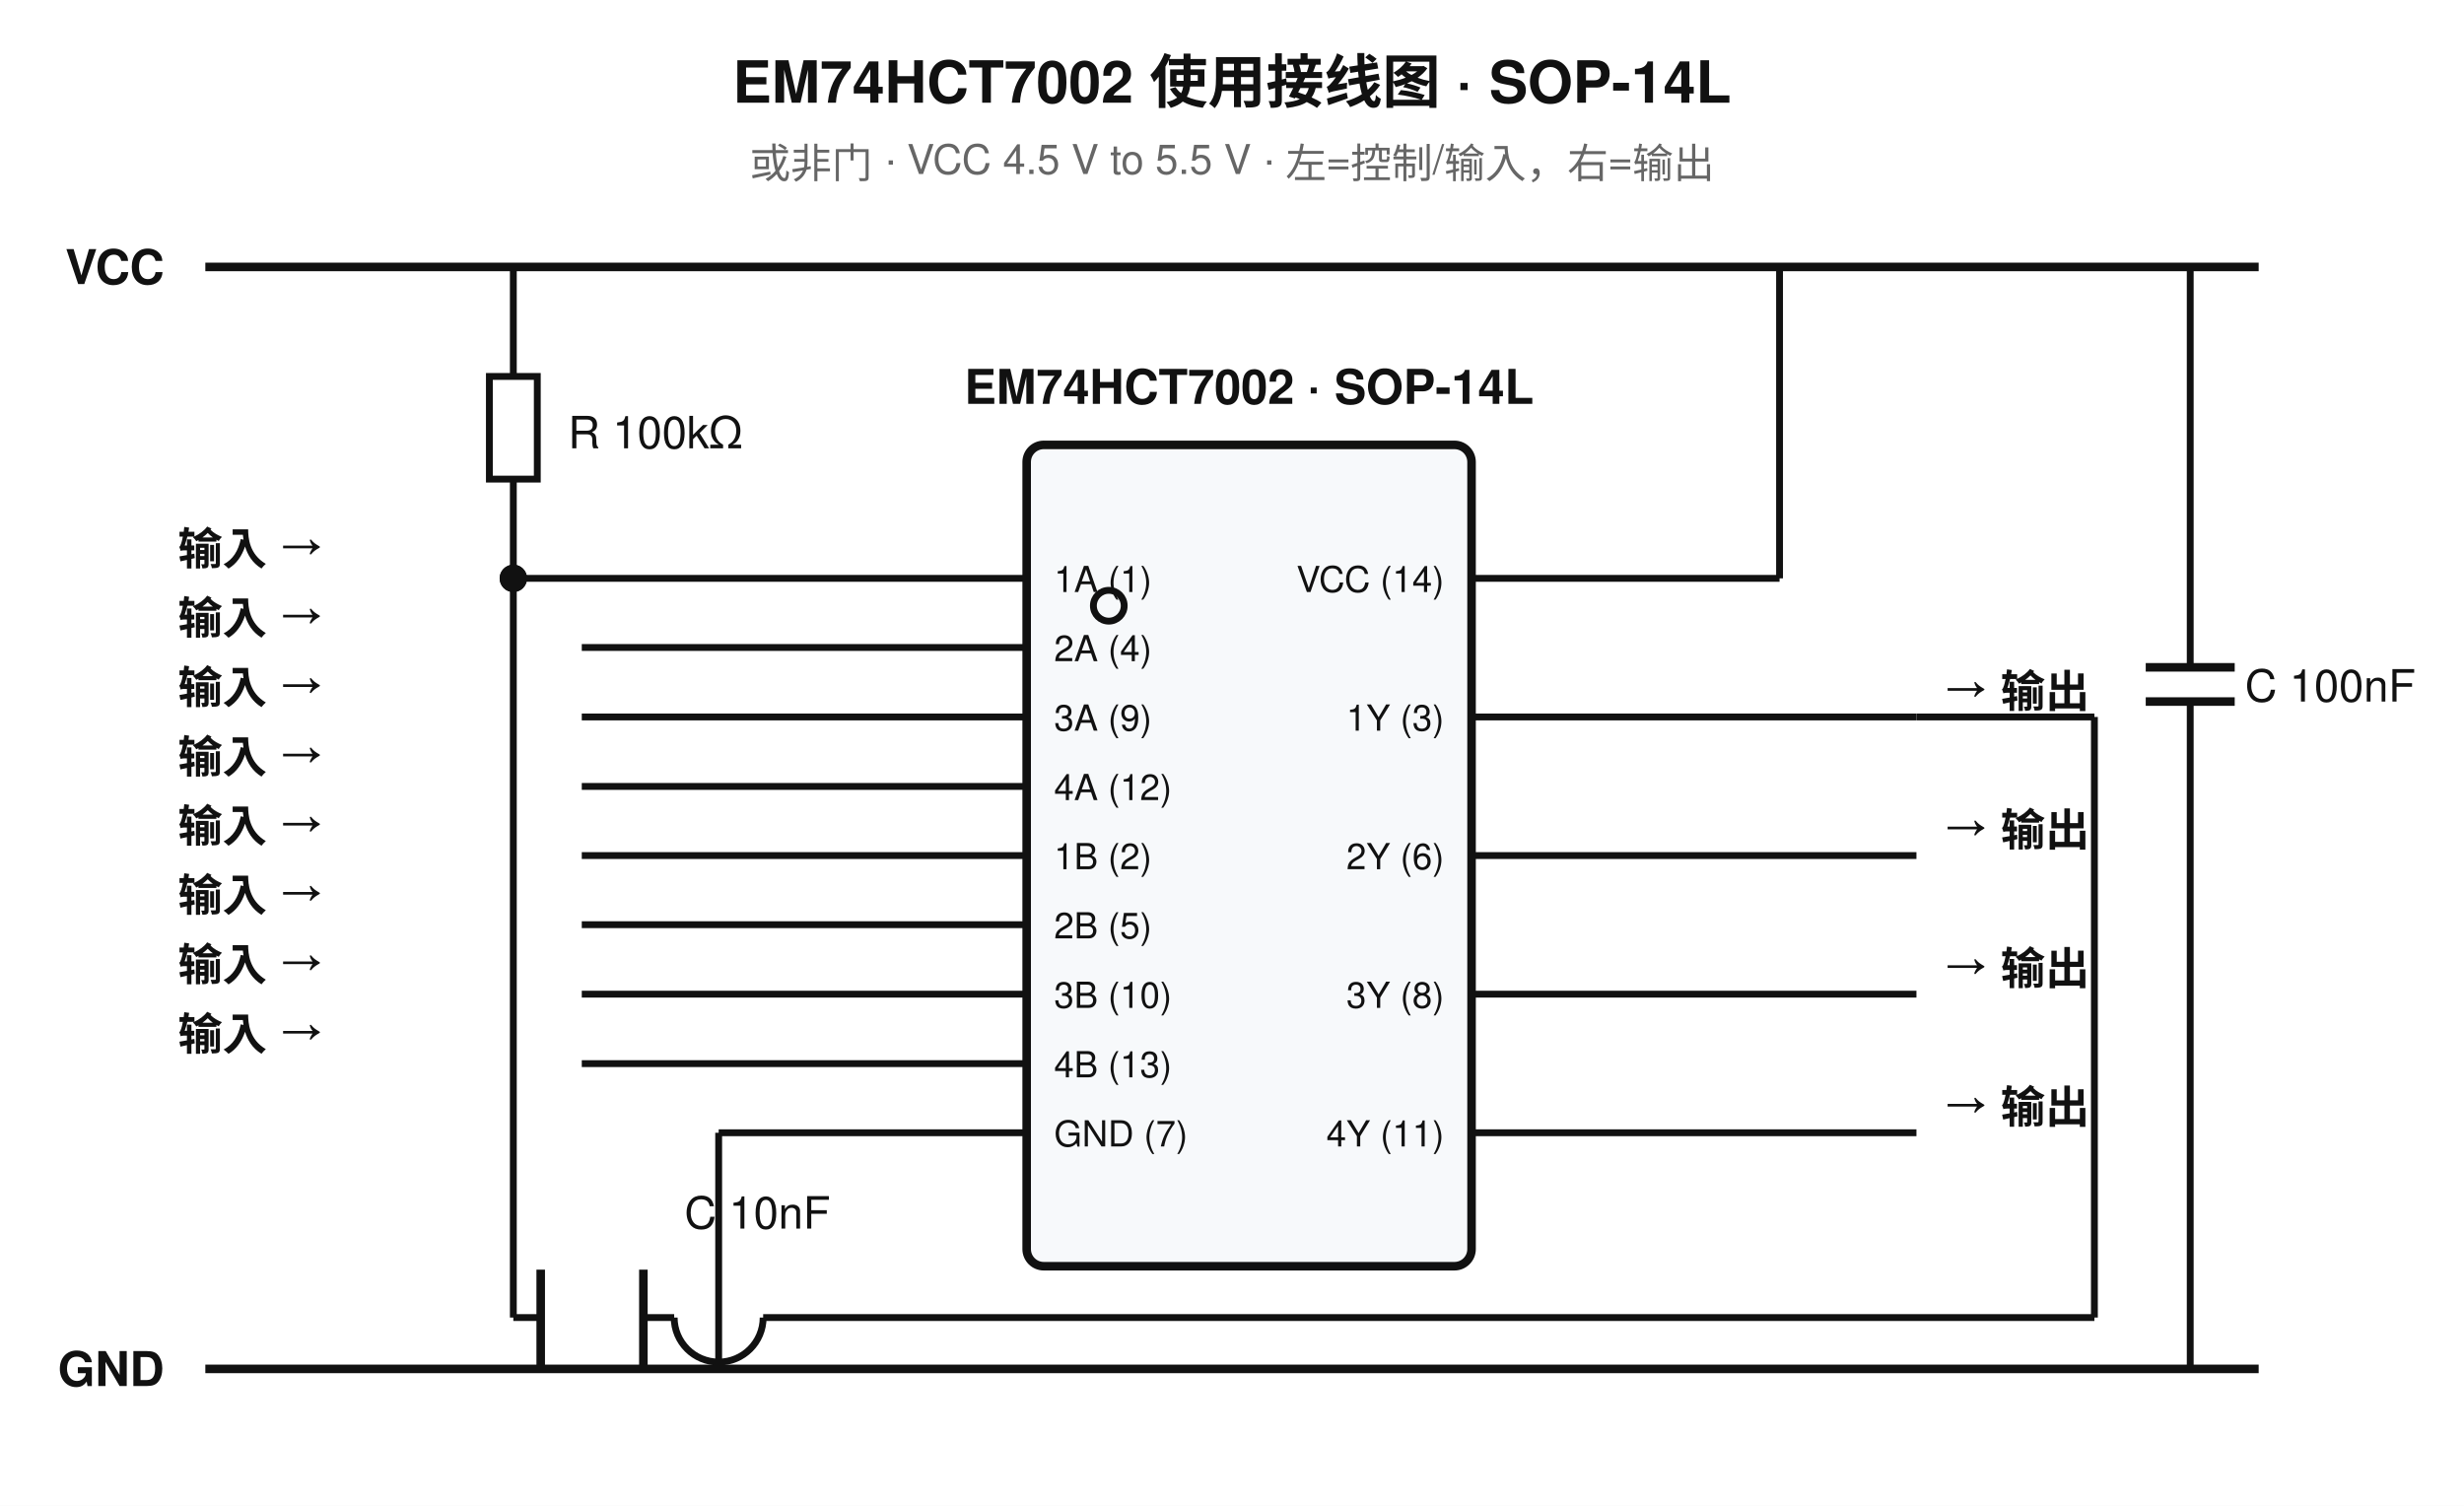
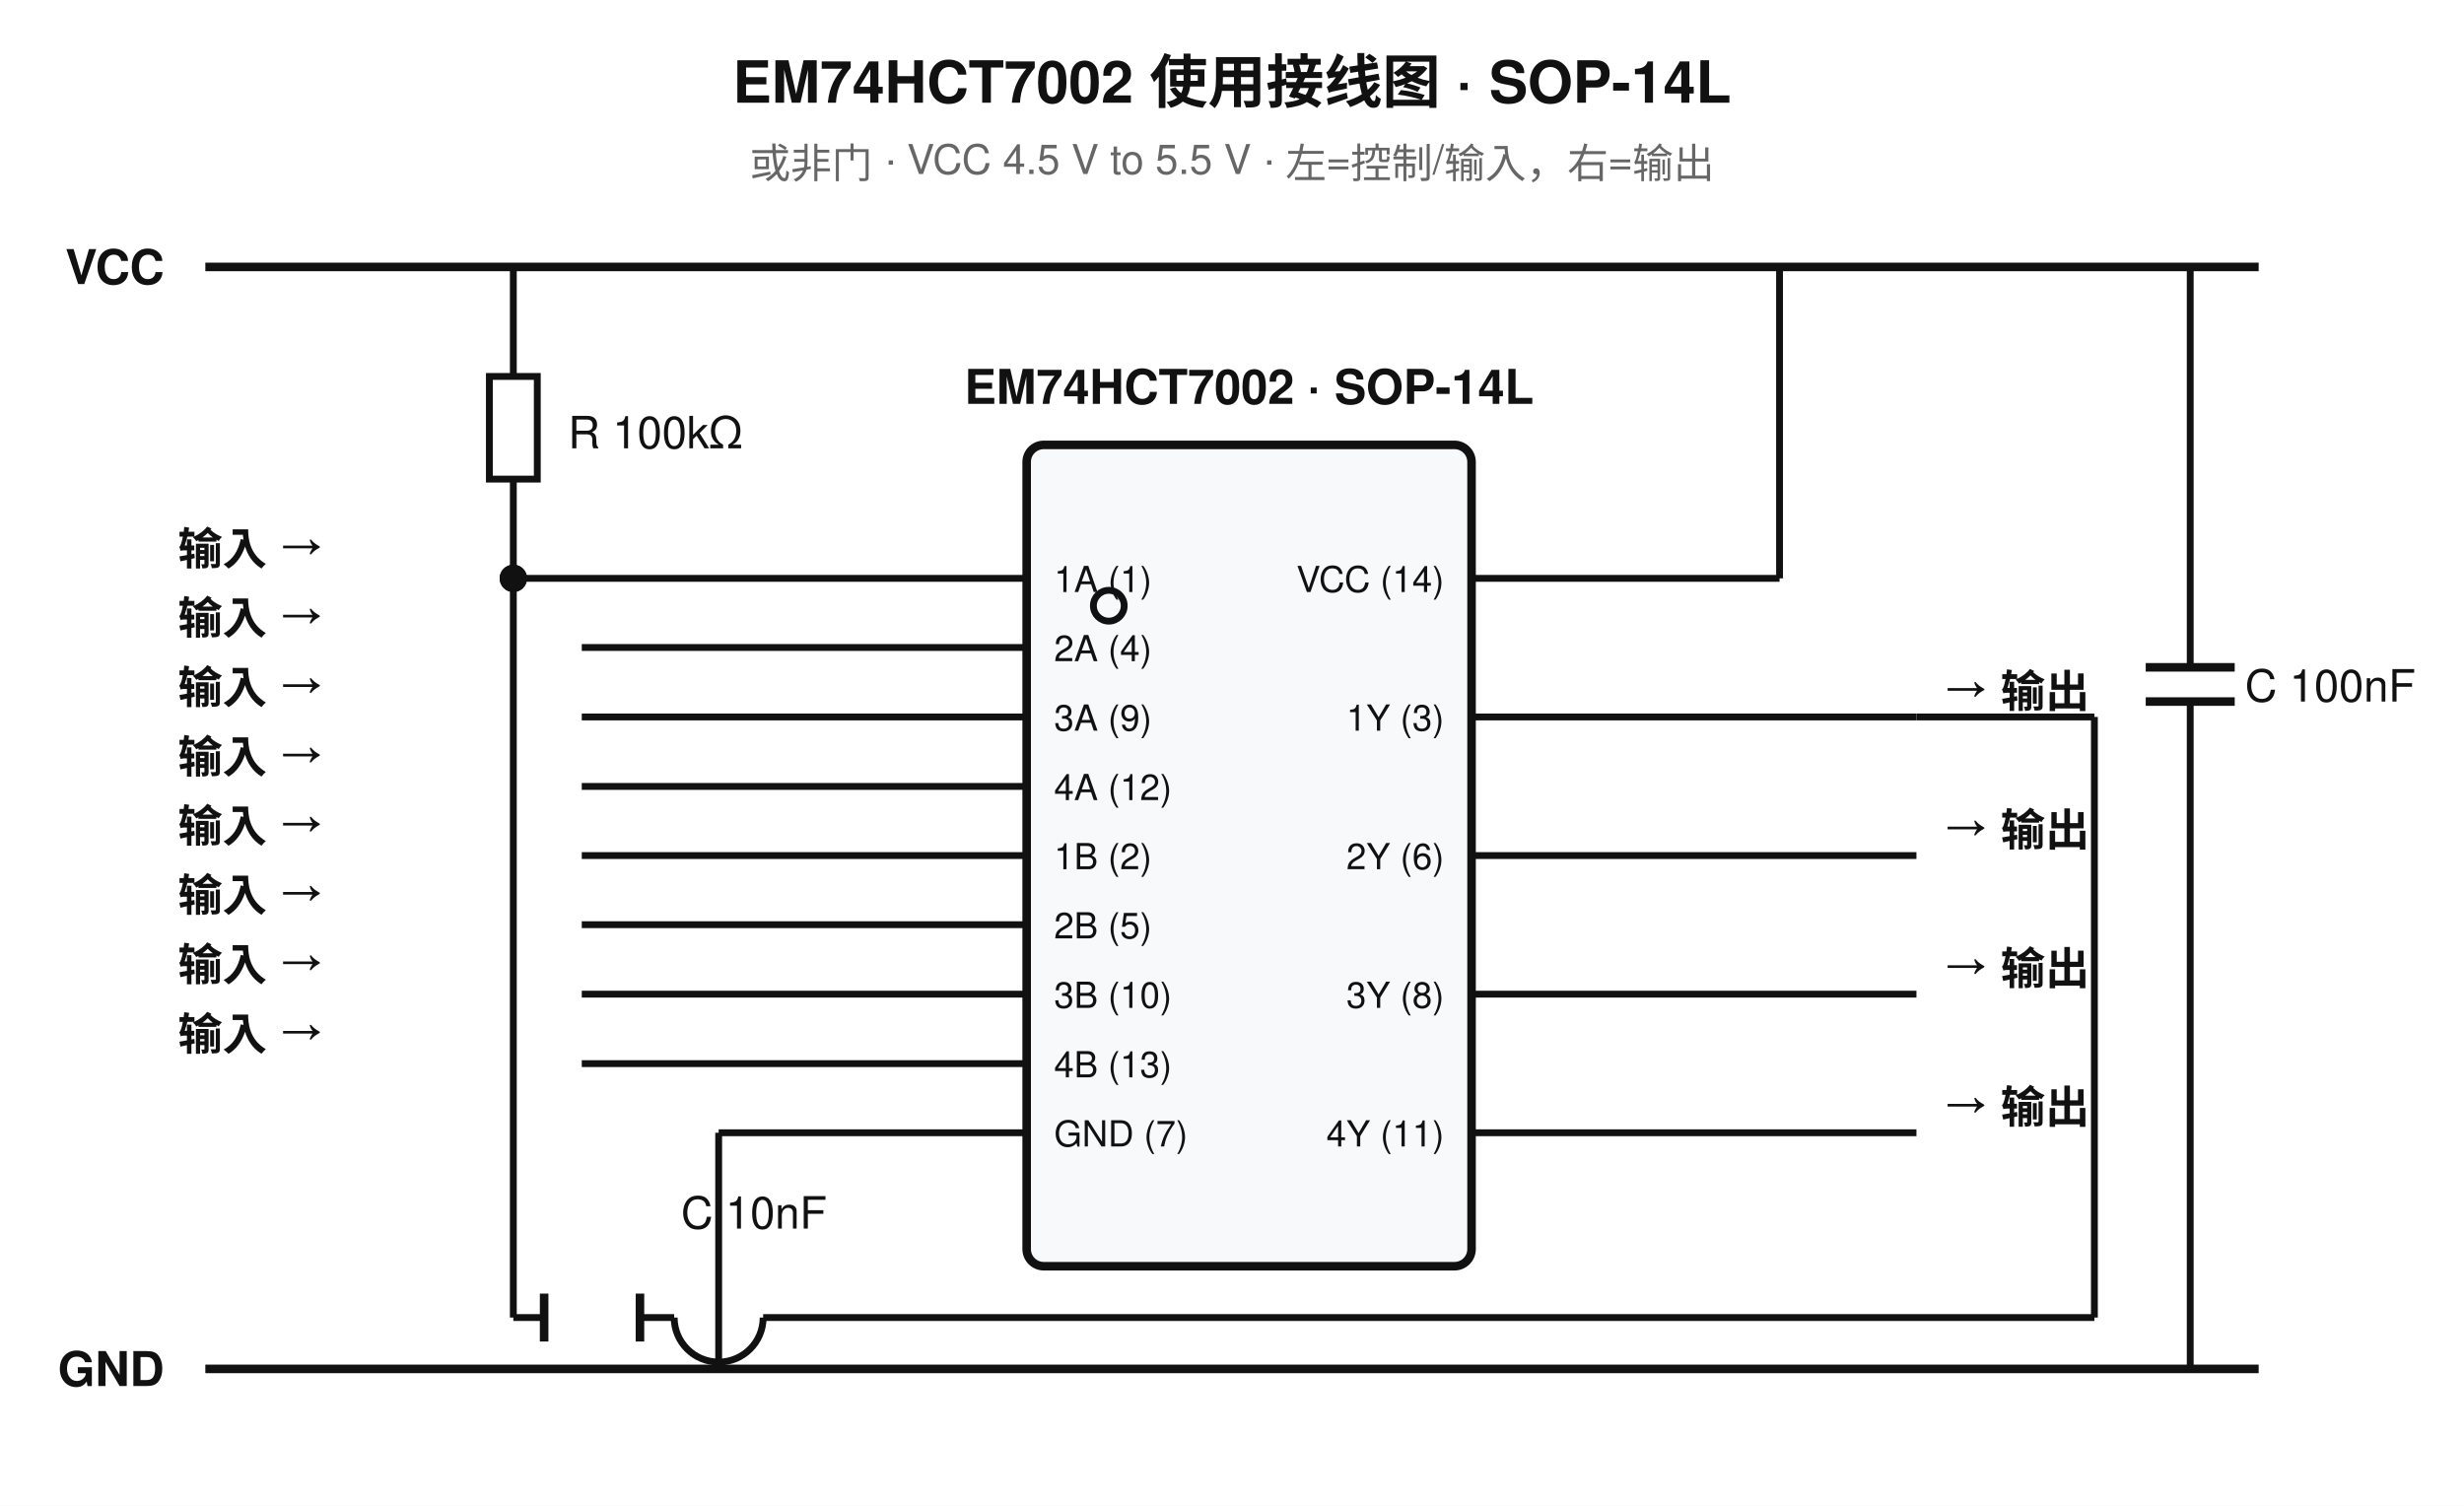
<svg xmlns="http://www.w3.org/2000/svg" viewBox="0 0 720 440" font-family="Helvetica,Arial,sans-serif">
  <rect width="720" height="440" fill="#fff" />
  <text x="360" y="30" text-anchor="middle" font-size="17" font-weight="bold" fill="#111">EM74HCT7002 使用接线图 · SOP-14L</text>
  <text x="360" y="52" text-anchor="middle" font-size="12" fill="#666">或非门 · VCC 4.5 V to 5.5 V · 左=控制/输入，右=输出</text>
  <line x1="60" y1="78" x2="660" y2="78" stroke="#111" stroke-width="2.5" />
  <text x="48" y="83" text-anchor="end" font-size="14" font-weight="bold" fill="#111">VCC</text>
  <line x1="60" y1="400" x2="660" y2="400" stroke="#111" stroke-width="2.5" />
  <text x="48" y="405" text-anchor="end" font-size="14" font-weight="bold" fill="#111">GND</text>
  <text x="365" y="118" text-anchor="middle" font-size="14" font-weight="bold" fill="#111">EM74HCT7002 · SOP-14L</text>
  <rect x="300" y="130" width="130" height="240" rx="5" fill="#f7f9fb" stroke="#111" stroke-width="2.5" />
  <text x="308" y="173.0" font-size="10.5" fill="#111">1A (1)</text>
  <line x1="300" y1="169.0" x2="150" y2="169.0" stroke="#111" stroke-width="2" />
  <line x1="150" y1="78" x2="150" y2="110.0" stroke="#111" stroke-width="2" />
  <rect x="143" y="110.0" width="14" height="30" fill="#fff" stroke="#111" stroke-width="2" />
  <line x1="150" y1="140.0" x2="150" y2="169.0" stroke="#111" stroke-width="2" />
  <circle cx="150" cy="169.0" r="4" fill="#111" />
  <text x="166" y="131.0" font-size="13" fill="#111">R 100kΩ</text>
  <text x="52" y="165.0" font-size="13" font-weight="bold" fill="#111">输入 →</text>
  <text x="308" y="193.2" font-size="10.5" fill="#111">2A (4)</text>
  <line x1="300" y1="189.2" x2="170" y2="189.2" stroke="#111" stroke-width="2" />
  <text x="52" y="185.2" font-size="13" font-weight="bold" fill="#111">输入 →</text>
  <text x="308" y="213.5" font-size="10.5" fill="#111">3A (9)</text>
  <line x1="300" y1="209.5" x2="170" y2="209.5" stroke="#111" stroke-width="2" />
  <text x="52" y="205.5" font-size="13" font-weight="bold" fill="#111">输入 →</text>
  <text x="308" y="233.8" font-size="10.5" fill="#111">4A (12)</text>
  <line x1="300" y1="229.8" x2="170" y2="229.8" stroke="#111" stroke-width="2" />
  <text x="52" y="225.8" font-size="13" font-weight="bold" fill="#111">输入 →</text>
  <text x="308" y="254.0" font-size="10.5" fill="#111">1B (2)</text>
  <line x1="300" y1="250.0" x2="170" y2="250.0" stroke="#111" stroke-width="2" />
  <text x="52" y="246.0" font-size="13" font-weight="bold" fill="#111">输入 →</text>
  <text x="308" y="274.2" font-size="10.5" fill="#111">2B (5)</text>
  <line x1="300" y1="270.2" x2="170" y2="270.2" stroke="#111" stroke-width="2" />
  <text x="52" y="266.2" font-size="13" font-weight="bold" fill="#111">输入 →</text>
  <text x="308" y="294.5" font-size="10.5" fill="#111">3B (10)</text>
  <line x1="300" y1="290.5" x2="170" y2="290.5" stroke="#111" stroke-width="2" />
  <text x="52" y="286.5" font-size="13" font-weight="bold" fill="#111">输入 →</text>
  <text x="308" y="314.8" font-size="10.5" fill="#111">4B (13)</text>
  <line x1="300" y1="310.8" x2="170" y2="310.8" stroke="#111" stroke-width="2" />
  <text x="52" y="306.8" font-size="13" font-weight="bold" fill="#111">输入 →</text>
  <text x="308" y="335.0" font-size="10.5" fill="#111">GND (7)</text>
  <line x1="300" y1="331.0" x2="210" y2="331.0" stroke="#111" stroke-width="2" />
  <line x1="210" y1="331.0" x2="210" y2="400" stroke="#111" stroke-width="2" />
  <text x="422" y="173.0" text-anchor="end" font-size="10.5" fill="#111">VCC (14)</text>
  <line x1="430" y1="169.0" x2="520" y2="169.0" stroke="#111" stroke-width="2" />
  <line x1="520" y1="169.0" x2="520" y2="78" stroke="#111" stroke-width="2" />
  <text x="422" y="213.5" text-anchor="end" font-size="10.5" fill="#111">1Y (3)</text>
  <line x1="430" y1="209.5" x2="560" y2="209.5" stroke="#111" stroke-width="2" />
  <text x="568" y="205.5" font-size="13" font-weight="bold" fill="#111">→ 输出</text>
  <text x="422" y="254.0" text-anchor="end" font-size="10.5" fill="#111">2Y (6)</text>
  <line x1="430" y1="250.0" x2="560" y2="250.0" stroke="#111" stroke-width="2" />
  <text x="568" y="246.0" font-size="13" font-weight="bold" fill="#111">→ 输出</text>
  <text x="422" y="294.5" text-anchor="end" font-size="10.5" fill="#111">3Y (8)</text>
  <line x1="430" y1="290.5" x2="560" y2="290.5" stroke="#111" stroke-width="2" />
  <text x="568" y="286.5" font-size="13" font-weight="bold" fill="#111">→ 输出</text>
  <text x="422" y="335.0" text-anchor="end" font-size="10.5" fill="#111">4Y (11)</text>
  <line x1="430" y1="331.0" x2="560" y2="331.0" stroke="#111" stroke-width="2" />
  <text x="568" y="327.0" font-size="13" font-weight="bold" fill="#111">→ 输出</text>
  <circle cx="324" cy="177.0" r="4.5" fill="none" stroke="#111" stroke-width="2" />
  <line x1="560" y1="209.5" x2="612" y2="209.5" stroke="#111" stroke-width="2" />
  <line x1="612" y1="209.5" x2="612" y2="385" stroke="#111" stroke-width="2" />
-   <line x1="158" y1="385" x2="150" y2="385" stroke="#111" stroke-width="2" />
-   <line x1="158" y1="371" x2="158" y2="399" stroke="#111" stroke-width="2.5" />
-   <line x1="188" y1="371" x2="188" y2="399" stroke="#111" stroke-width="2.5" />
-   <line x1="188" y1="385" x2="197" y2="385" stroke="#111" stroke-width="2" />
+   <line x1="159" y1="385" x2="150" y2="385" stroke="#111" stroke-width="2" />
+   <line x1="159" y1="378" x2="159" y2="392" stroke="#111" stroke-width="2.5" />
+   <line x1="187" y1="378" x2="187" y2="392" stroke="#111" stroke-width="2.5" />
+   <line x1="187" y1="385" x2="197" y2="385" stroke="#111" stroke-width="2" />
  <path d="M197,385 A13,13 0 0,0 223,385" fill="none" stroke="#111" stroke-width="2" />
  <line x1="223" y1="385" x2="612" y2="385" stroke="#111" stroke-width="2" />
-   <text x="200" y="359" font-size="13" fill="#111">C 10nF</text>
+   <text x="199" y="359" font-size="13" fill="#111">C 10nF</text>
  <line x1="150" y1="385" x2="150" y2="169.0" stroke="#111" stroke-width="2" />
  <circle cx="150" cy="169.0" r="4" fill="#111" />
  <text x="656" y="205" font-size="13" fill="#111">C 100nF</text>
  <line x1="640" y1="78" x2="640" y2="195" stroke="#111" stroke-width="2" />
  <line x1="627" y1="195" x2="653" y2="195" stroke="#111" stroke-width="2.5" />
  <line x1="627" y1="205" x2="653" y2="205" stroke="#111" stroke-width="2.5" />
  <line x1="640" y1="205" x2="640" y2="400" stroke="#111" stroke-width="2" />
</svg>
